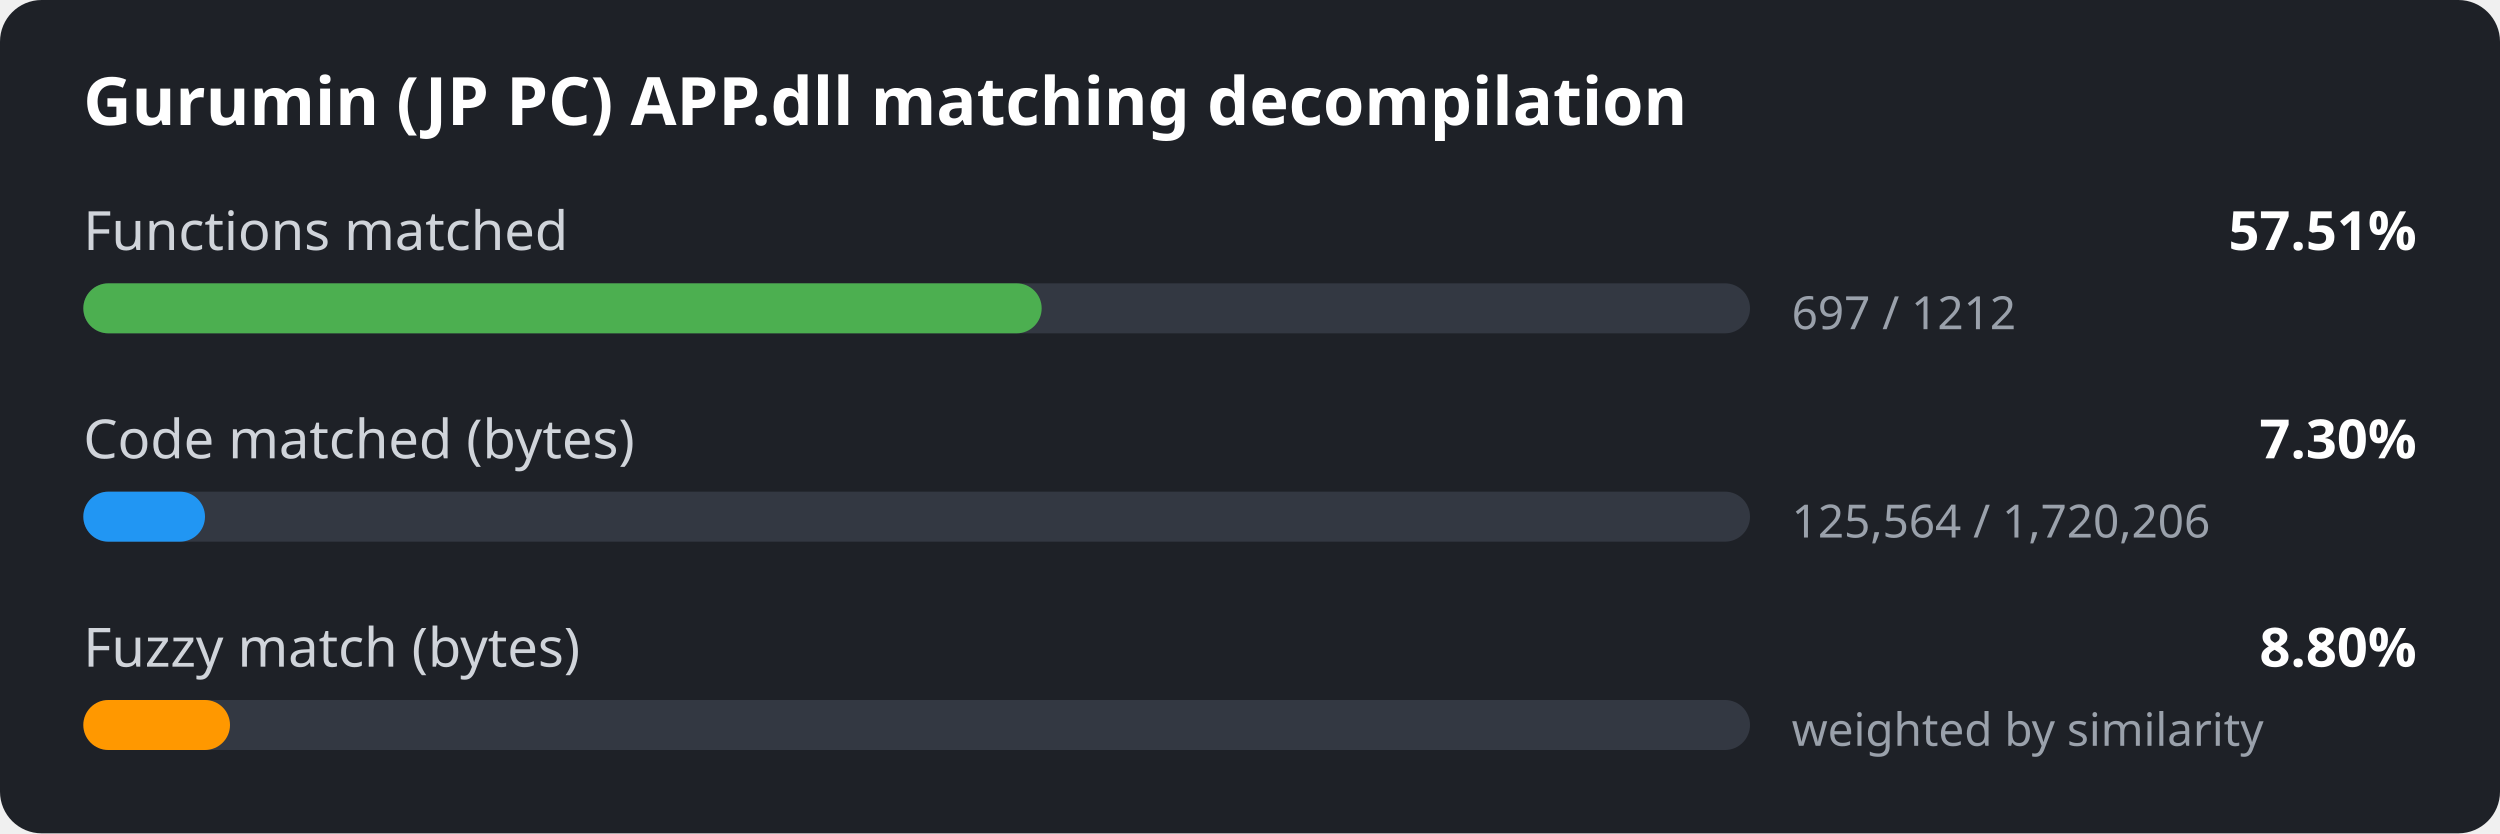
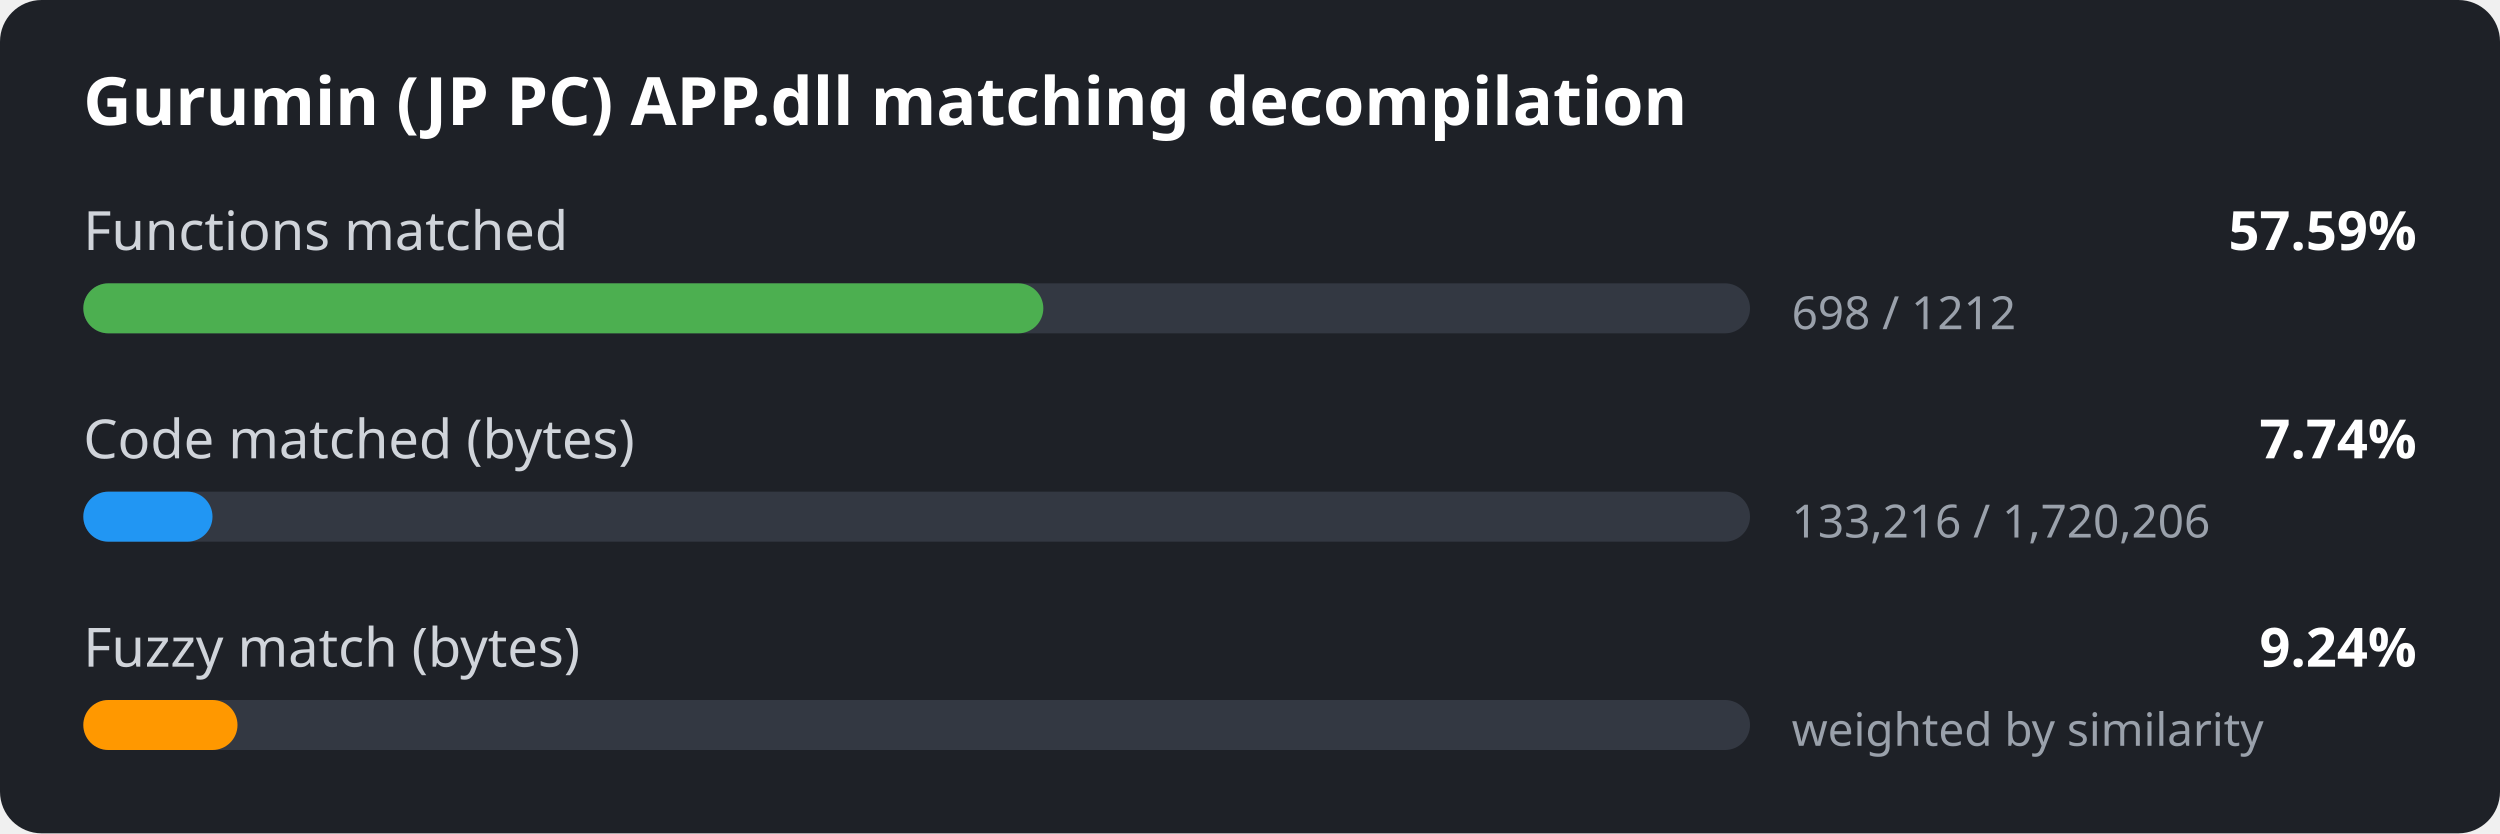
<svg xmlns="http://www.w3.org/2000/svg" width="600" height="200" viewBox="0 0 600 200">
  <style>
.bg { fill: #1e2127; }
.title { font: 600 16px sans-serif; fill: #ffffff; }
.label { font: 13px sans-serif; fill: #d0d4da; }
.value { font: 600 13px sans-serif; fill: #ffffff; }
.detail { font: 11px sans-serif; fill: #9aa1ab; }
.track { fill: #333842; }
</style>
  <rect width="600" height="200" rx="10" class="bg" />
  <text x="20" y="30" class="title">Gurumin (JP PC) APP.dll matching decompilation</text>
  <text x="20" y="60" class="label">Functions matched</text>
-   <text x="580" y="60" class="value" text-anchor="end">57.51%</text>
+   <text x="580" y="60" class="value" text-anchor="end">57.59%</text>
  <rect x="20" y="68" width="400" height="12" rx="6" class="track" />
-   <rect x="20" y="68" width="230.0" height="12" rx="6" fill="#4caf50" />
-   <text x="430" y="79" class="detail">697 / 1212</text>
+   <rect x="20" y="68" width="230.4" height="12" rx="6" fill="#4caf50" />
+   <text x="430" y="79" class="detail">698 / 1212</text>
  <text x="20" y="110" class="label">Code matched (bytes)</text>
-   <text x="580" y="110" class="value" text-anchor="end">7.30%</text>
+   <text x="580" y="110" class="value" text-anchor="end">7.74%</text>
  <rect x="20" y="118" width="400" height="12" rx="6" class="track" />
-   <rect x="20" y="118" width="29.2" height="12" rx="6" fill="#2196f3" />
-   <text x="430" y="129" class="detail">125,564 / 1,720,206</text>
+   <rect x="20" y="118" width="31.0" height="12" rx="6" fill="#2196f3" />
+   <text x="430" y="129" class="detail">133,216 / 1,720,206</text>
  <text x="20" y="160" class="label">Fuzzy match (bytes)</text>
-   <text x="580" y="160" class="value" text-anchor="end">8.80%</text>
+   <text x="580" y="160" class="value" text-anchor="end">9.24%</text>
  <rect x="20" y="168" width="400" height="12" rx="6" class="track" />
-   <rect x="20" y="168" width="35.2" height="12" rx="6" fill="#ff9800" />
+   <rect x="20" y="168" width="37.0" height="12" rx="6" fill="#ff9800" />
  <text x="430" y="179" class="detail">weighted by similarity</text>
</svg>
